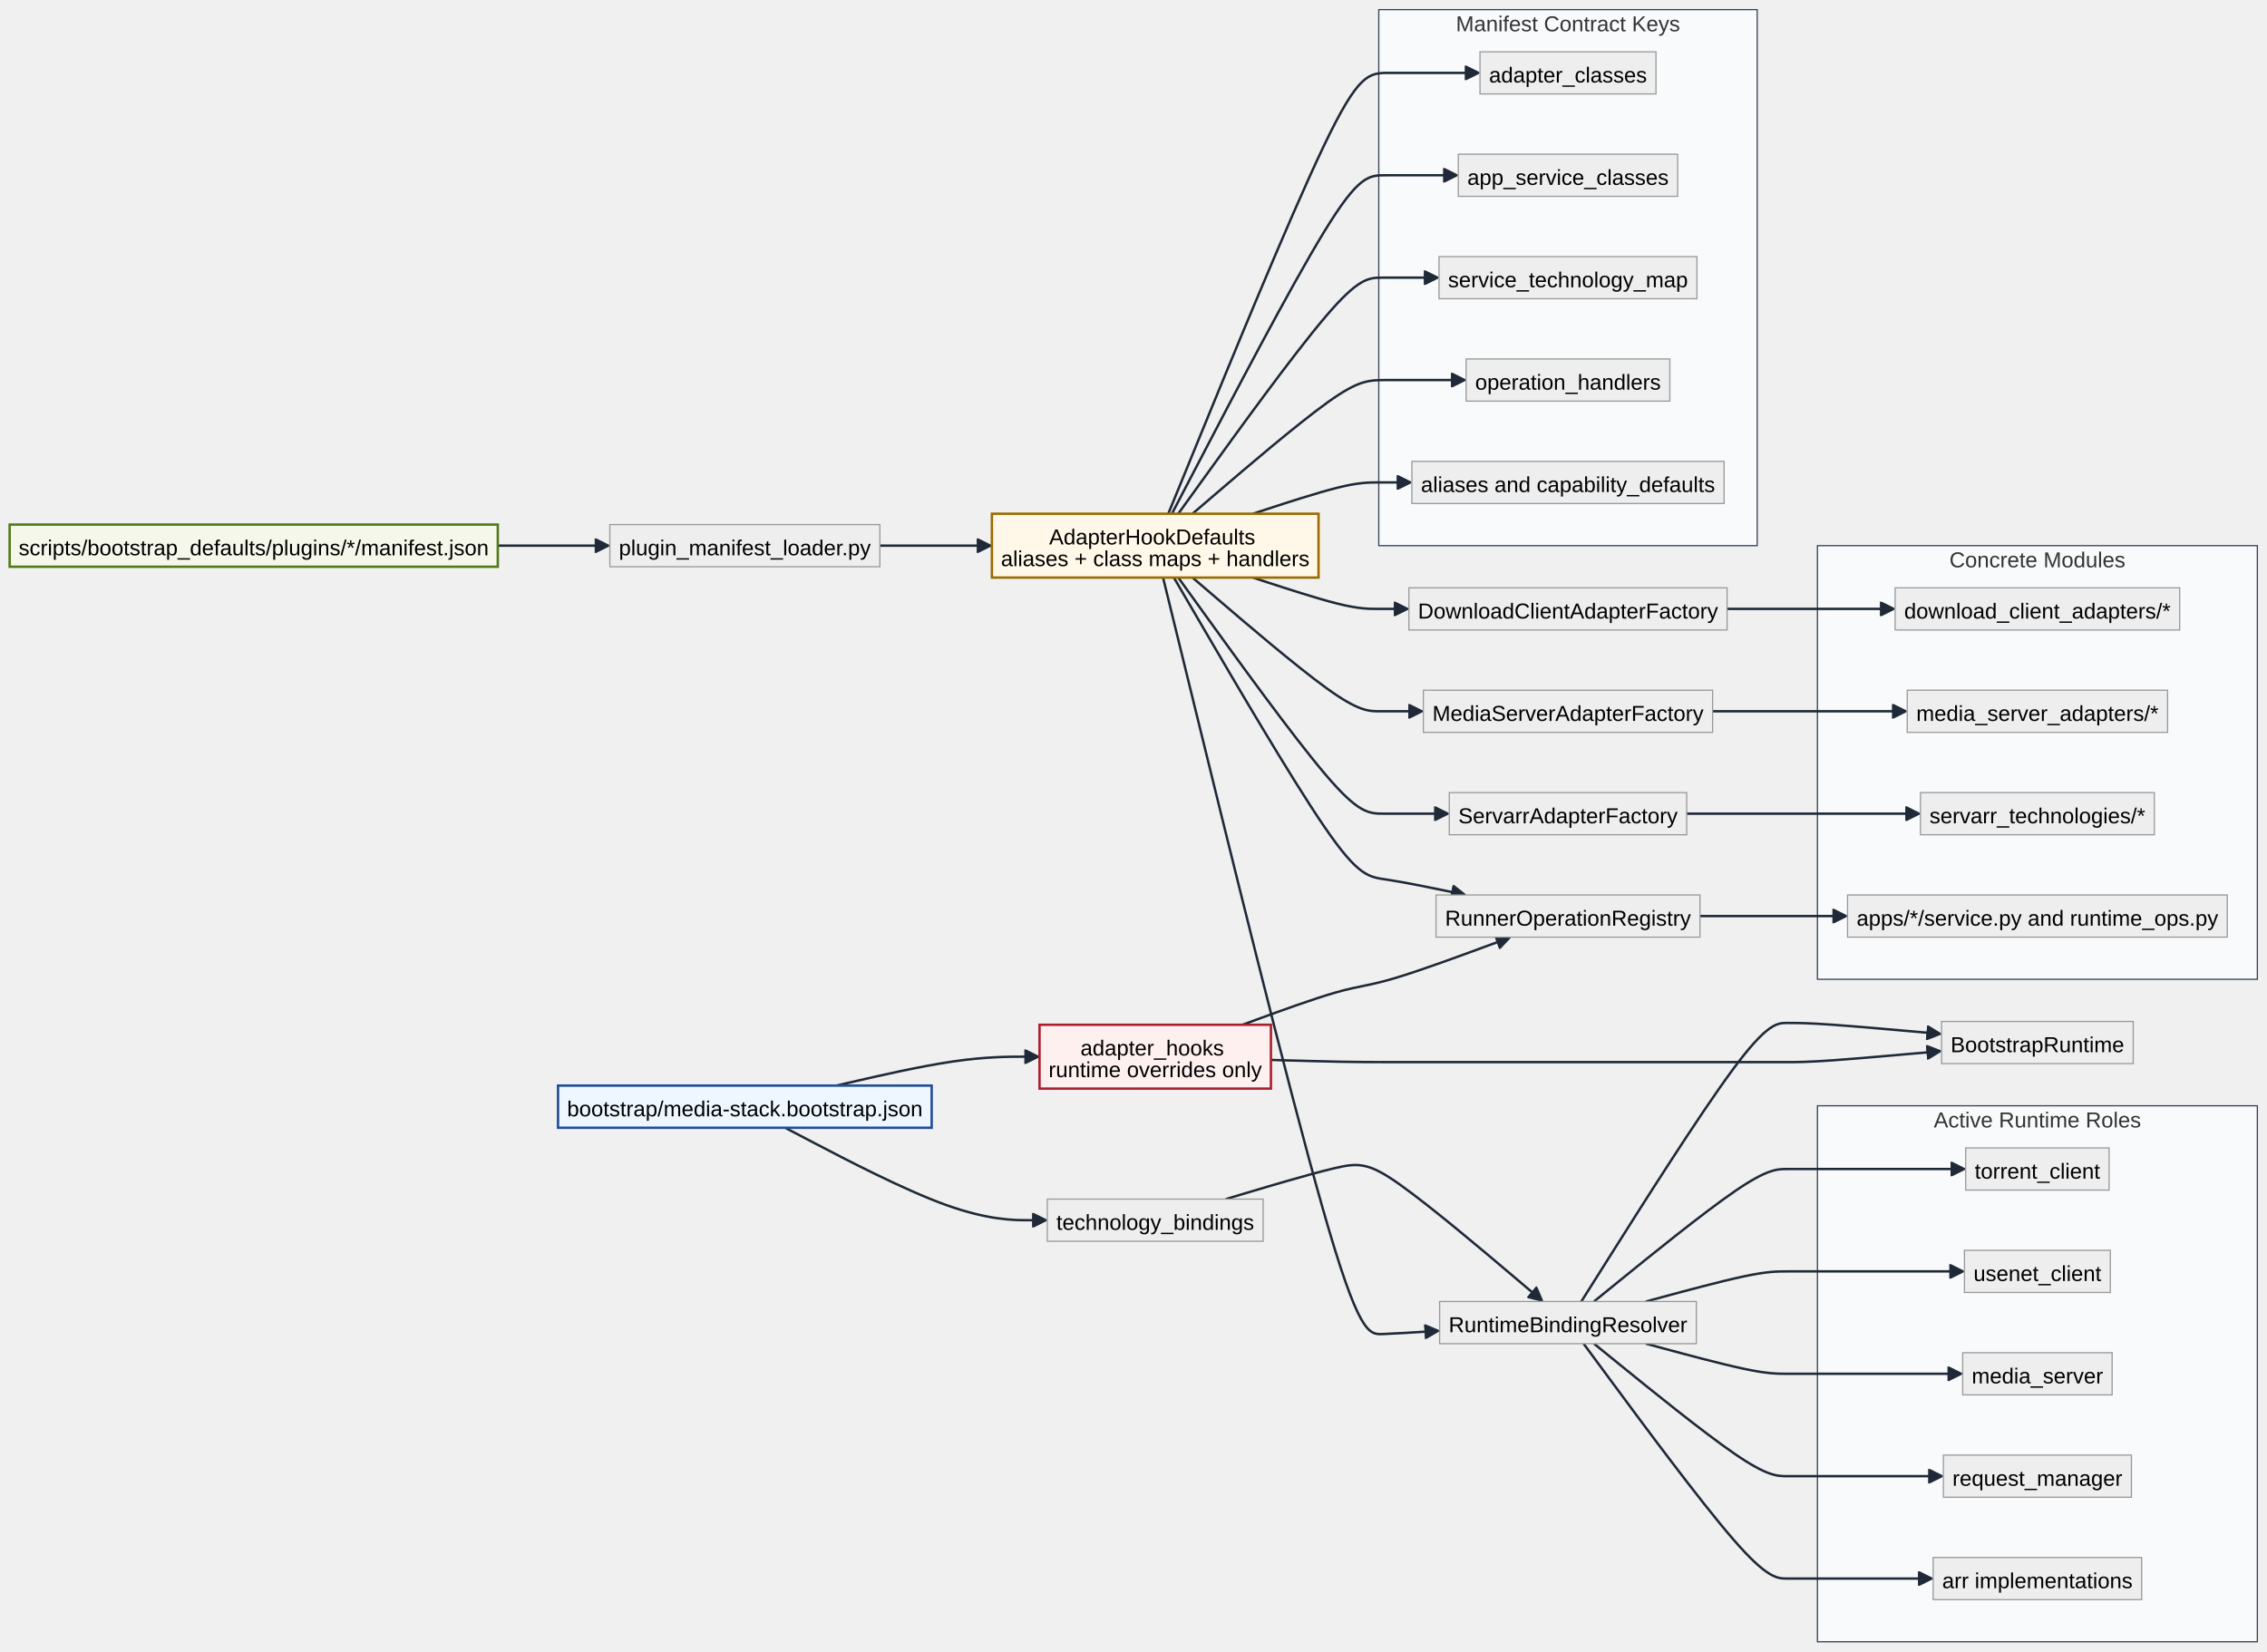
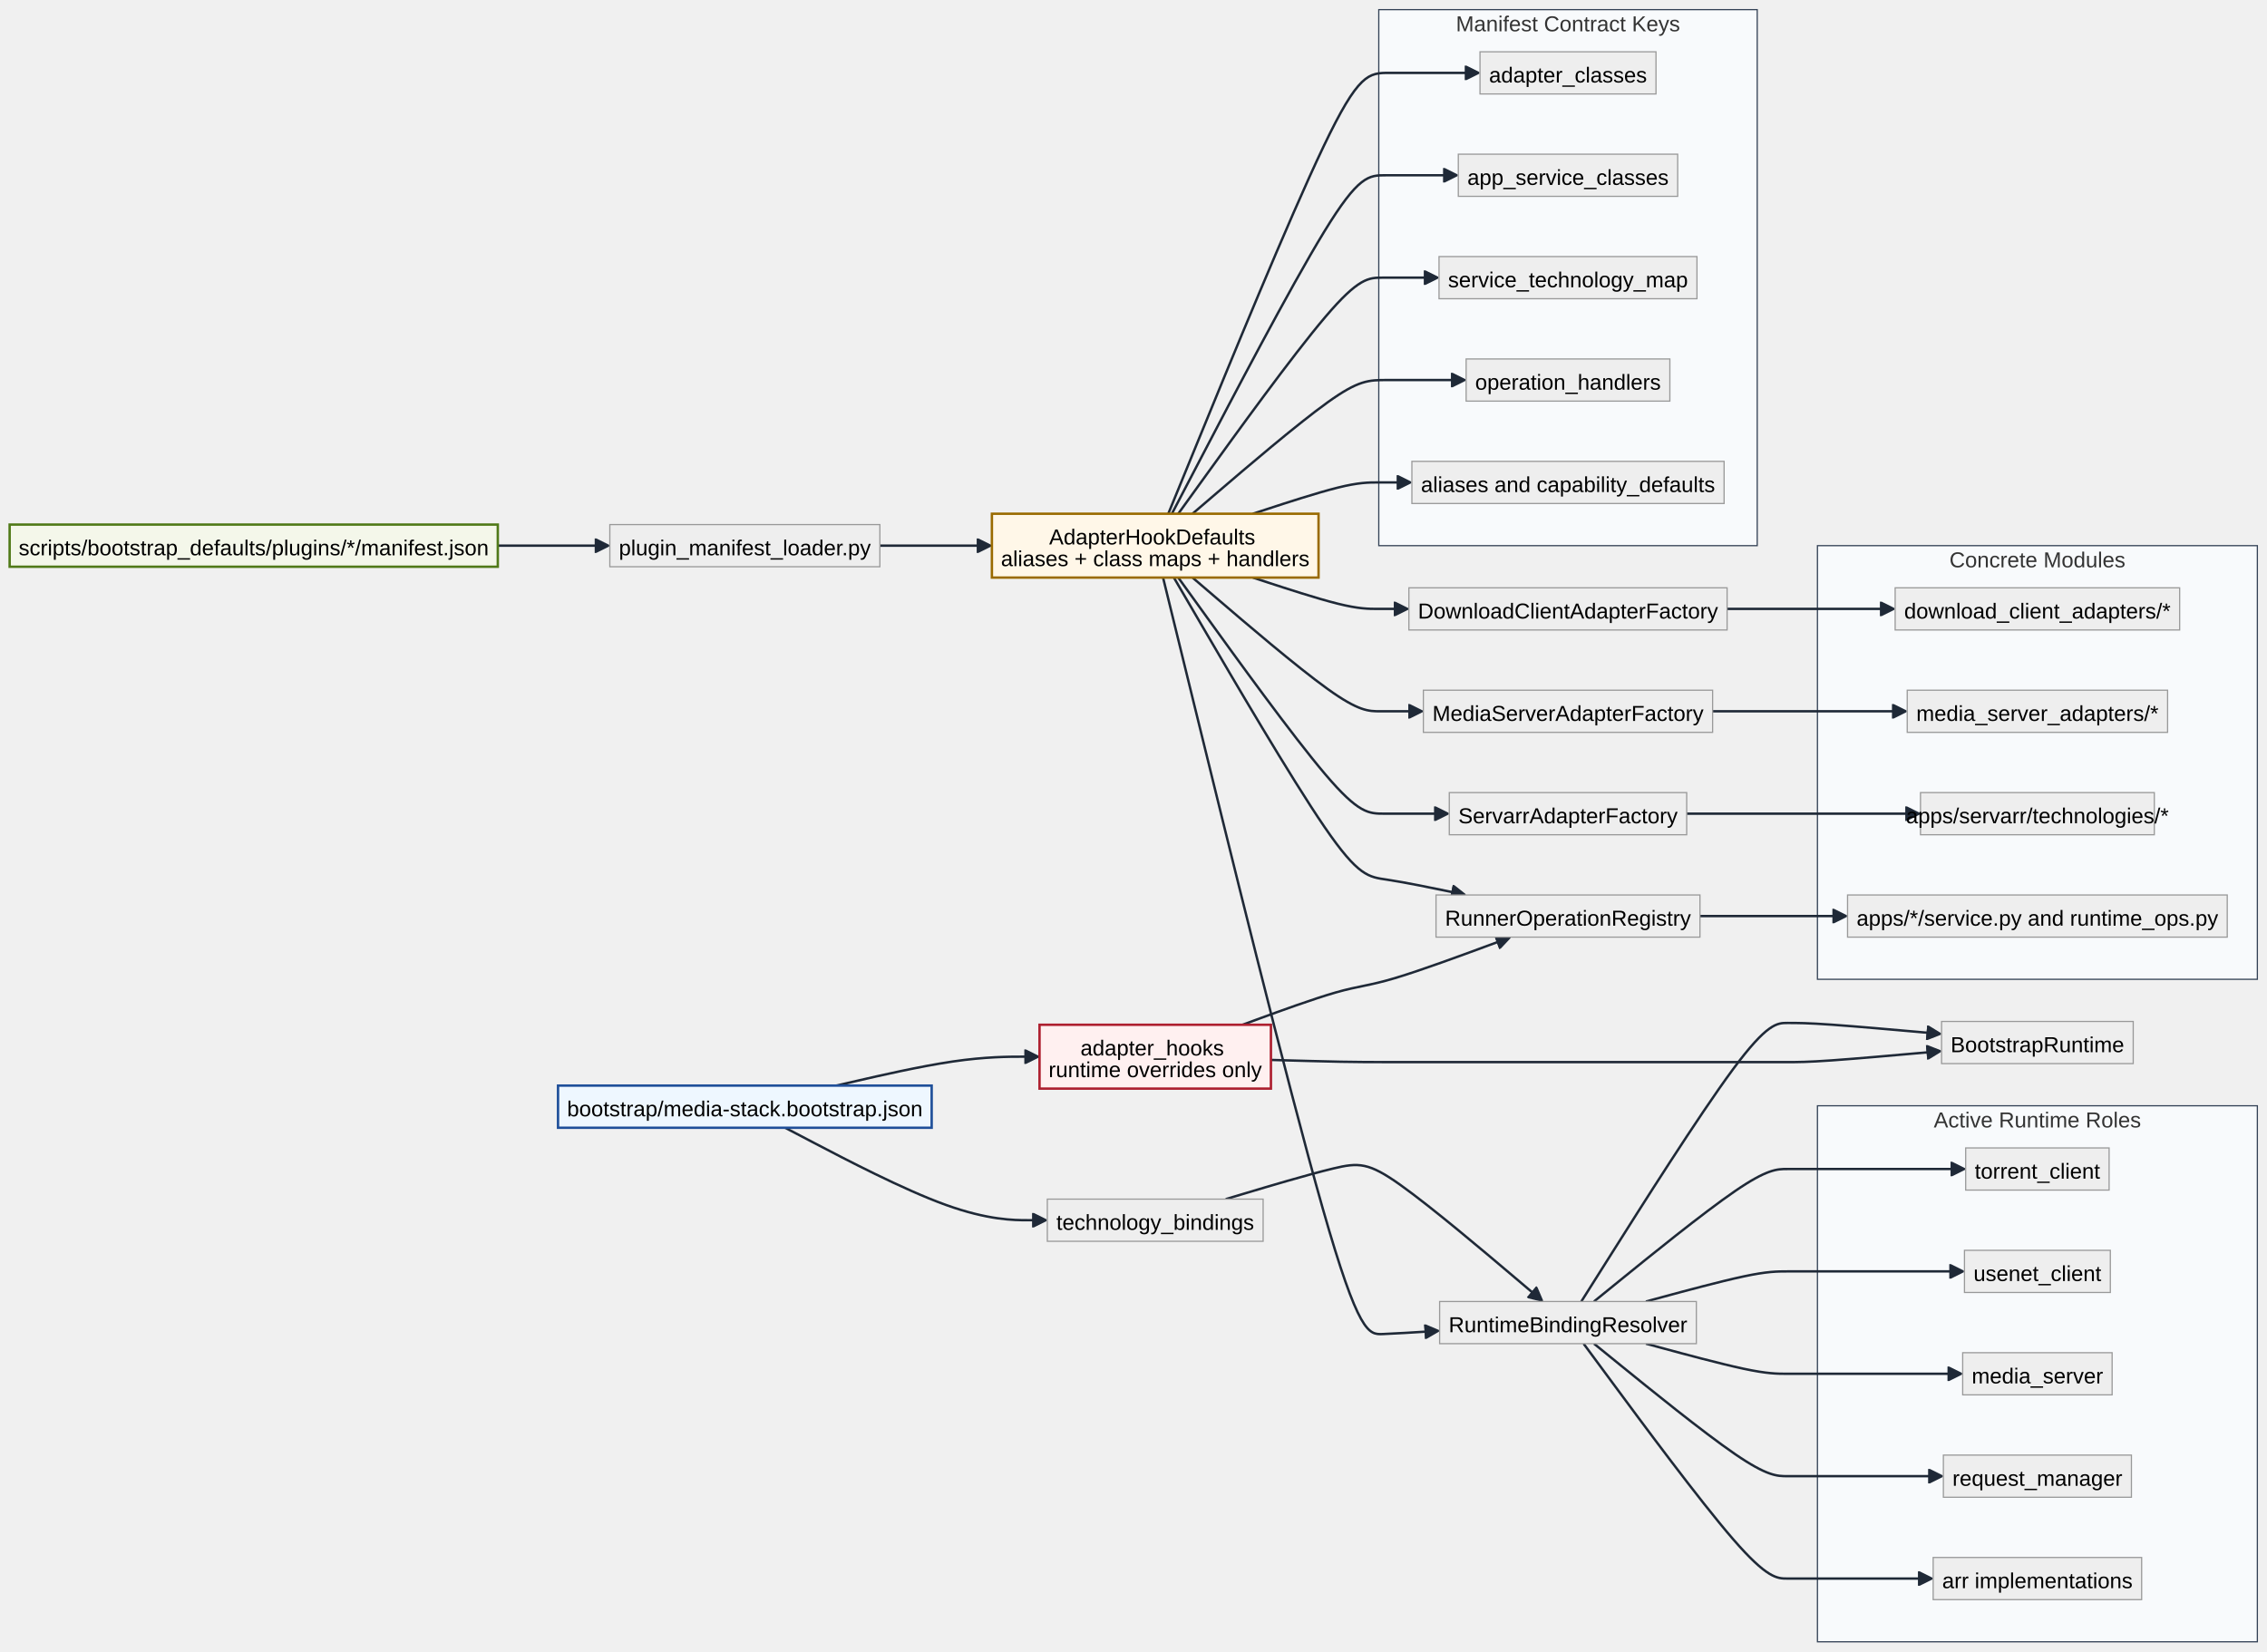
<svg xmlns="http://www.w3.org/2000/svg" id="my-svg" width="100%" style="max-width: 1881.83px; background-color: white;" viewBox="-8 -8 1881.828 1371" role="graphics-document document" aria-roledescription="flowchart-v2">
  <style>#my-svg{font-family:"trebuchet ms",verdana,arial,sans-serif;font-size:18px;fill:#000000;}#my-svg .error-icon{fill:#552222;}#my-svg .error-text{fill:#552222;stroke:#552222;}#my-svg .edge-thickness-normal{stroke-width:2px;}#my-svg .edge-thickness-thick{stroke-width:3.5px;}#my-svg .edge-pattern-solid{stroke-dasharray:0;}#my-svg .edge-pattern-dashed{stroke-dasharray:3;}#my-svg .edge-pattern-dotted{stroke-dasharray:2;}#my-svg .marker{fill:#1f2937;stroke:#1f2937;}#my-svg .marker.cross{stroke:#1f2937;}#my-svg svg{font-family:"trebuchet ms",verdana,arial,sans-serif;font-size:18px;}#my-svg .label{font-family:"trebuchet ms",verdana,arial,sans-serif;color:#000000;}#my-svg .cluster-label text{fill:#333;}#my-svg .cluster-label span,#my-svg p{color:#333;}#my-svg .label text,#my-svg span,#my-svg p{fill:#000000;color:#000000;}#my-svg .node rect,#my-svg .node circle,#my-svg .node ellipse,#my-svg .node polygon,#my-svg .node path{fill:#eee;stroke:#999;stroke-width:1px;}#my-svg .flowchart-label text{text-anchor:middle;}#my-svg .node .katex path{fill:#000;stroke:#000;stroke-width:1px;}#my-svg .node .label{text-align:center;}#my-svg .node.clickable{cursor:pointer;}#my-svg .arrowheadPath{fill:#333333;}#my-svg .edgePath .path{stroke:#1f2937;stroke-width:2.0px;}#my-svg .flowchart-link{stroke:#1f2937;fill:none;}#my-svg .edgeLabel{background-color:white;text-align:center;}#my-svg .edgeLabel rect{opacity:0.5;background-color:white;fill:white;}#my-svg .labelBkg{background-color:rgba(255, 255, 255, 0.5);}#my-svg .cluster rect{fill:#f8fafc;stroke:#334155;stroke-width:1px;}#my-svg .cluster text{fill:#333;}#my-svg .cluster span,#my-svg p{color:#333;}#my-svg div.mermaidTooltip{position:absolute;text-align:center;max-width:200px;padding:2px;font-family:"trebuchet ms",verdana,arial,sans-serif;font-size:12px;background:#fef9c3;border:1px solid #707070;border-radius:2px;pointer-events:none;z-index:100;}#my-svg .flowchartTitleText{text-anchor:middle;font-size:18px;fill:#000000;}#my-svg :root{--mermaid-font-family:"trebuchet ms",verdana,arial,sans-serif;}</style>
  <g>
    <marker id="my-svg_flowchart-pointEnd" class="marker flowchart" viewBox="0 0 10 10" refX="6" refY="5" markerUnits="userSpaceOnUse" markerWidth="12" markerHeight="12" orient="auto">
      <path d="M 0 0 L 10 5 L 0 10 z" class="arrowMarkerPath" style="stroke-width: 1; stroke-dasharray: 1, 0;" />
    </marker>
    <marker id="my-svg_flowchart-pointStart" class="marker flowchart" viewBox="0 0 10 10" refX="4.5" refY="5" markerUnits="userSpaceOnUse" markerWidth="12" markerHeight="12" orient="auto">
      <path d="M 0 5 L 10 10 L 10 0 z" class="arrowMarkerPath" style="stroke-width: 1; stroke-dasharray: 1, 0;" />
    </marker>
    <marker id="my-svg_flowchart-circleEnd" class="marker flowchart" viewBox="0 0 10 10" refX="11" refY="5" markerUnits="userSpaceOnUse" markerWidth="11" markerHeight="11" orient="auto">
      <circle cx="5" cy="5" r="5" class="arrowMarkerPath" style="stroke-width: 1; stroke-dasharray: 1, 0;" />
    </marker>
    <marker id="my-svg_flowchart-circleStart" class="marker flowchart" viewBox="0 0 10 10" refX="-1" refY="5" markerUnits="userSpaceOnUse" markerWidth="11" markerHeight="11" orient="auto">
      <circle cx="5" cy="5" r="5" class="arrowMarkerPath" style="stroke-width: 1; stroke-dasharray: 1, 0;" />
    </marker>
    <marker id="my-svg_flowchart-crossEnd" class="marker cross flowchart" viewBox="0 0 11 11" refX="12" refY="5.2" markerUnits="userSpaceOnUse" markerWidth="11" markerHeight="11" orient="auto">
      <path d="M 1,1 l 9,9 M 10,1 l -9,9" class="arrowMarkerPath" style="stroke-width: 2; stroke-dasharray: 1, 0;" />
    </marker>
    <marker id="my-svg_flowchart-crossStart" class="marker cross flowchart" viewBox="0 0 11 11" refX="-1" refY="5.2" markerUnits="userSpaceOnUse" markerWidth="11" markerHeight="11" orient="auto">
      <path d="M 1,1 l 9,9 M 10,1 l -9,9" class="arrowMarkerPath" style="stroke-width: 2; stroke-dasharray: 1, 0;" />
    </marker>
    <g class="root">
      <g class="clusters">
        <g class="cluster default flowchart-label" id="Impl">
          <rect style="" rx="0" ry="0" x="1500.656" y="445" width="365.172" height="360" />
          <g class="cluster-label" transform="translate(1683.242, 445)">
            <text style="">
              <tspan xml:space="preserve" dy="1em" x="0" class="row">Concrete Modules</tspan>
            </text>
          </g>
        </g>
        <g class="cluster default flowchart-label" id="Contracts">
          <rect style="" rx="0" ry="0" x="1136.516" y="0" width="314.141" height="445" />
          <g class="cluster-label" transform="translate(1293.586, 0)">
            <text style="">
              <tspan xml:space="preserve" dy="1em" x="0" class="row">Manifest Contract Keys</tspan>
            </text>
          </g>
        </g>
        <g class="cluster default flowchart-label" id="Roles">
          <rect style="" rx="0" ry="0" x="1500.656" y="910" width="365.172" height="445" />
          <g class="cluster-label" transform="translate(1683.242, 910)">
            <text style="">
              <tspan xml:space="preserve" dy="1em" x="0" class="row">Active Runtime Roles</tspan>
            </text>
          </g>
        </g>
      </g>
      <g class="edgePaths">
        <path d="M643.733,928.25L668.173,941.042C692.614,953.833,741.494,979.417,776.885,992.208C812.275,1005,834.175,1005,845.125,1005L856.075,1005" id="L-CFG-BIND-0" class=" edge-thickness-normal edge-pattern-solid flowchart-link LS-CFG LE-BIND" style="fill:none;" marker-end="url(#my-svg_flowchart-pointEnd)" />
        <path d="M1009.487,987.5L1026.491,982.417C1043.496,977.333,1077.506,967.167,1098.677,962.083C1119.849,957,1128.182,957,1154.409,975.679C1180.635,994.358,1224.755,1031.717,1246.814,1050.396L1268.874,1069.075" id="L-BIND-RES-0" class=" edge-thickness-normal edge-pattern-solid flowchart-link LS-BIND LE-RES" style="fill:none;" marker-end="url(#my-svg_flowchart-pointEnd)" />
        <path d="M686.233,893.25L703.59,889.25C720.947,885.25,755.661,877.25,782.89,873.25C810.119,869.25,829.863,869.25,839.734,869.25L849.606,869.25" id="L-CFG-RH-0" class=" edge-thickness-normal edge-pattern-solid flowchart-link LS-CFG LE-RH" style="fill:none;" marker-end="url(#my-svg_flowchart-pointEnd)" />
        <path d="M405.219,445L409.385,445C413.552,445,421.885,445,436.502,445C451.119,445,472.019,445,482.469,445L492.919,445" id="L-PM-LOAD-0" class=" edge-thickness-normal edge-pattern-solid flowchart-link LS-PM LE-LOAD" style="fill:none;" marker-end="url(#my-svg_flowchart-pointEnd)" />
        <path d="M722.375,445L733.708,445C745.042,445,767.708,445,782.325,445C796.942,445,803.508,445,806.792,445L810.075,445" id="L-LOAD-DEF-0" class=" edge-thickness-normal edge-pattern-solid flowchart-link LS-LOAD LE-DEF" style="fill:none;" marker-end="url(#my-svg_flowchart-pointEnd)" />
        <path d="M961.786,418.5L986.741,357.5C1011.696,296.5,1061.606,174.5,1090.727,113.5C1119.849,52.5,1128.182,52.5,1145.47,52.5C1162.757,52.5,1188.998,52.5,1202.118,52.5L1215.239,52.5" id="L-DEF-C1-0" class=" edge-thickness-normal edge-pattern-solid flowchart-link LS-DEF LE-C1" style="fill:none;" marker-end="url(#my-svg_flowchart-pointEnd)" />
        <path d="M964.783,418.5L989.239,371.667C1013.694,324.833,1062.605,231.167,1091.227,184.333C1119.849,137.5,1128.182,137.5,1142.47,137.5C1156.757,137.5,1176.998,137.5,1187.118,137.5L1197.239,137.5" id="L-DEF-C2-0" class=" edge-thickness-normal edge-pattern-solid flowchart-link LS-DEF LE-C2" style="fill:none;" marker-end="url(#my-svg_flowchart-pointEnd)" />
        <path d="M970.069,418.5L993.644,385.833C1017.218,353.167,1064.367,287.833,1092.108,255.167C1119.849,222.5,1128.182,222.5,1139.8,222.5C1151.418,222.5,1166.321,222.5,1173.772,222.5L1181.223,222.5" id="L-DEF-C3-0" class=" edge-thickness-normal edge-pattern-solid flowchart-link LS-DEF LE-C3" style="fill:none;" marker-end="url(#my-svg_flowchart-pointEnd)" />
        <path d="M981.892,418.5L1003.496,400C1025.1,381.5,1068.308,344.5,1094.078,326C1119.849,307.5,1128.182,307.5,1143.55,307.5C1158.918,307.5,1181.321,307.5,1192.522,307.5L1203.723,307.5" id="L-DEF-C4-0" class=" edge-thickness-normal edge-pattern-solid flowchart-link LS-DEF LE-C4" style="fill:none;" marker-end="url(#my-svg_flowchart-pointEnd)" />
        <path d="M1031.995,418.5L1045.249,414.167C1058.502,409.833,1085.009,401.167,1102.429,396.833C1119.849,392.5,1128.182,392.5,1136.046,392.5C1143.91,392.5,1151.305,392.5,1155.003,392.5L1158.7,392.5" id="L-DEF-C5-0" class=" edge-thickness-normal edge-pattern-solid flowchart-link LS-DEF LE-C5" style="fill:none;" marker-end="url(#my-svg_flowchart-pointEnd)" />
        <path d="M957.442,471.5L983.121,576.25C1008.8,681,1060.158,890.5,1090.003,995.25C1119.849,1100,1128.182,1100,1139.887,1099.52C1151.591,1099.04,1166.667,1098.08,1174.204,1097.601L1181.742,1097.121" id="L-DEF-RES-0" class=" edge-thickness-normal edge-pattern-solid flowchart-link LS-DEF LE-RES" style="fill:none;" marker-end="url(#my-svg_flowchart-pointEnd)" />
        <path d="M1315.145,1072.5L1337.73,1054.167C1360.315,1035.833,1405.486,999.167,1432.238,980.833C1458.99,962.5,1467.323,962.5,1475.656,962.5C1483.99,962.5,1492.323,962.5,1516.115,962.5C1539.908,962.5,1579.159,962.5,1598.785,962.5L1618.411,962.5" id="L-RES-TOR-0" class=" edge-thickness-normal edge-pattern-solid flowchart-link LS-RES LE-TOR" style="fill:none;" marker-end="url(#my-svg_flowchart-pointEnd)" />
        <path d="M1358.262,1072.5L1373.661,1068.333C1389.06,1064.167,1419.858,1055.833,1439.424,1051.667C1458.99,1047.5,1467.323,1047.5,1475.656,1047.5C1483.99,1047.5,1492.323,1047.5,1515.947,1047.5C1539.572,1047.5,1578.488,1047.5,1597.945,1047.5L1617.403,1047.5" id="L-RES-USE-0" class=" edge-thickness-normal edge-pattern-solid flowchart-link LS-RES LE-USE" style="fill:none;" marker-end="url(#my-svg_flowchart-pointEnd)" />
        <path d="M1358.262,1107.5L1373.661,1111.667C1389.06,1115.833,1419.858,1124.167,1439.424,1128.333C1458.99,1132.5,1467.323,1132.5,1475.656,1132.5C1483.99,1132.5,1492.323,1132.5,1515.7,1132.5C1539.076,1132.5,1577.496,1132.5,1596.706,1132.5L1615.916,1132.5" id="L-RES-MED-0" class=" edge-thickness-normal edge-pattern-solid flowchart-link LS-RES LE-MED" style="fill:none;" marker-end="url(#my-svg_flowchart-pointEnd)" />
        <path d="M1315.145,1107.5L1337.73,1125.833C1360.315,1144.167,1405.486,1180.833,1432.238,1199.167C1458.99,1217.5,1467.323,1217.5,1475.656,1217.5C1483.99,1217.5,1492.323,1217.5,1513.029,1217.5C1533.735,1217.5,1566.815,1217.5,1583.354,1217.5L1599.894,1217.5" id="L-RES-RQM-0" class=" edge-thickness-normal edge-pattern-solid flowchart-link LS-RES LE-RQM" style="fill:none;" marker-end="url(#my-svg_flowchart-pointEnd)" />
        <path d="M1306.521,1107.5L1330.544,1140C1354.566,1172.5,1402.611,1237.5,1430.8,1270C1458.99,1302.5,1467.323,1302.5,1475.656,1302.5C1483.99,1302.5,1492.323,1302.5,1511.615,1302.5C1530.908,1302.5,1561.159,1302.5,1576.285,1302.5L1591.411,1302.5" id="L-RES-ARR-0" class=" edge-thickness-normal edge-pattern-solid flowchart-link LS-RES LE-ARR" style="fill:none;" marker-end="url(#my-svg_flowchart-pointEnd)" />
        <path d="M1304.636,1072.5L1328.973,1033.958C1353.309,995.417,1401.983,918.333,1430.486,879.792C1458.99,841.25,1467.323,841.25,1475.656,841.25C1483.99,841.25,1492.323,841.25,1512.784,842.7C1533.245,844.15,1565.835,847.051,1582.129,848.501L1598.424,849.951" id="L-RES-RT-0" class=" edge-thickness-normal edge-pattern-solid flowchart-link LS-RES LE-RT" style="fill:none;" marker-end="url(#my-svg_flowchart-pointEnd)" />
        <path d="M1031.995,471.5L1045.249,475.833C1058.502,480.167,1085.009,488.833,1102.429,493.167C1119.849,497.5,1128.182,497.5,1135.632,497.5C1143.082,497.5,1149.649,497.5,1152.932,497.5L1156.216,497.5" id="L-DEF-DLF-0" class=" edge-thickness-normal edge-pattern-solid flowchart-link LS-DEF LE-DLF" style="fill:none;" marker-end="url(#my-svg_flowchart-pointEnd)" />
        <path d="M981.892,471.5L1003.496,490C1025.1,508.5,1068.308,545.5,1094.078,564C1119.849,582.5,1128.182,582.5,1137.635,582.5C1147.087,582.5,1157.659,582.5,1162.945,582.5L1168.231,582.5" id="L-DEF-MSF-0" class=" edge-thickness-normal edge-pattern-solid flowchart-link LS-DEF LE-MSF" style="fill:none;" marker-end="url(#my-svg_flowchart-pointEnd)" />
        <path d="M970.069,471.5L993.644,504.167C1017.218,536.833,1064.367,602.167,1092.108,634.833C1119.849,667.5,1128.182,667.5,1141.221,667.5C1154.259,667.5,1172.003,667.5,1180.875,667.5L1189.747,667.5" id="L-DEF-SAF-0" class=" edge-thickness-normal edge-pattern-solid flowchart-link LS-DEF LE-SAF" style="fill:none;" marker-end="url(#my-svg_flowchart-pointEnd)" />
        <path d="M966.418,471.5L990.601,512.917C1014.784,554.333,1063.15,637.167,1091.499,678.583C1119.849,720,1128.182,720,1143.566,722.321C1158.95,724.642,1181.385,729.284,1192.602,731.605L1203.82,733.926" id="L-DEF-OPREG-0" class=" edge-thickness-normal edge-pattern-solid flowchart-link LS-DEF LE-OPREG" style="fill:none;" marker-end="url(#my-svg_flowchart-pointEnd)" />
        <path d="M1023.373,842.75L1038.063,837.375C1052.754,832,1082.135,821.25,1100.992,815.875C1119.849,810.5,1128.182,810.5,1149.8,804.056C1171.418,797.612,1206.32,784.724,1223.771,778.28L1241.222,771.836" id="L-RH-OPREG-0" class=" edge-thickness-normal edge-pattern-solid flowchart-link LS-RH LE-OPREG" style="fill:none;" marker-end="url(#my-svg_flowchart-pointEnd)" />
        <path d="M1046.984,871.942L1057.74,872.243C1068.495,872.544,1090.005,873.147,1104.927,873.449C1119.849,873.75,1128.182,873.75,1158.527,873.75C1188.872,873.75,1241.229,873.75,1293.586,873.75C1345.943,873.75,1398.299,873.75,1428.645,873.75C1458.99,873.75,1467.323,873.75,1475.656,873.75C1483.99,873.75,1492.323,873.75,1512.784,872.3C1533.245,870.85,1565.835,867.949,1582.129,866.499L1598.424,865.049" id="L-RH-RT-0" class=" edge-thickness-normal edge-pattern-solid flowchart-link LS-RH LE-RT" style="fill:none;" marker-end="url(#my-svg_flowchart-pointEnd)" />
        <path d="M1425.656,497.5L1429.823,497.5C1433.99,497.5,1442.323,497.5,1450.656,497.5C1458.99,497.5,1467.323,497.5,1475.656,497.5C1483.99,497.5,1492.323,497.5,1506.356,497.5C1520.39,497.5,1540.123,497.5,1549.99,497.5L1559.856,497.5" id="L-DLF-TCA-0" class=" edge-thickness-normal edge-pattern-solid flowchart-link LS-DLF LE-TCA" style="fill:none;" marker-end="url(#my-svg_flowchart-pointEnd)" />
        <path d="M1413.641,582.5L1419.81,582.5C1425.979,582.5,1438.318,582.5,1448.654,582.5C1458.99,582.5,1467.323,582.5,1475.656,582.5C1483.99,582.5,1492.323,582.5,1508.027,582.5C1523.731,582.5,1546.805,582.5,1558.342,582.5L1569.88,582.5" id="L-MSF-MSA-0" class=" edge-thickness-normal edge-pattern-solid flowchart-link LS-MSF LE-MSA" style="fill:none;" marker-end="url(#my-svg_flowchart-pointEnd)" />
        <path d="M1392.125,667.5L1401.88,667.5C1411.635,667.5,1431.146,667.5,1445.068,667.5C1458.99,667.5,1467.323,667.5,1475.656,667.5C1483.99,667.5,1492.323,667.5,1509.861,667.5C1527.4,667.5,1554.144,667.5,1567.516,667.5L1580.888,667.5" id="L-SAF-SVA-0" class=" edge-thickness-normal edge-pattern-solid flowchart-link LS-SAF LE-SVA" style="fill:none;" marker-end="url(#my-svg_flowchart-pointEnd)" />
        <path d="M1403.141,752.5L1411.06,752.5C1418.979,752.5,1434.818,752.5,1446.904,752.5C1458.99,752.5,1467.323,752.5,1475.656,752.5C1483.99,752.5,1492.323,752.5,1499.773,752.5C1507.223,752.5,1513.79,752.5,1517.073,752.5L1520.356,752.5" id="L-OPREG-APS-0" class=" edge-thickness-normal edge-pattern-solid flowchart-link LS-OPREG LE-APS" style="fill:none;" marker-end="url(#my-svg_flowchart-pointEnd)" />
      </g>
      <g class="edgeLabels">
        <g class="edgeLabel">
          <g class="label" transform="translate(0, 0)">
            <rect rx="0" ry="0" width="0" height="0" />
            <text style="">
              <tspan xml:space="preserve" dy="1em" x="0" class="row" />
            </text>
          </g>
        </g>
        <g class="edgeLabel">
          <g class="label" transform="translate(0, 0)">
            <rect rx="0" ry="0" width="0" height="0" />
            <text style="">
              <tspan xml:space="preserve" dy="1em" x="0" class="row" />
            </text>
          </g>
        </g>
        <g class="edgeLabel">
          <g class="label" transform="translate(0, 0)">
            <rect rx="0" ry="0" width="0" height="0" />
            <text style="">
              <tspan xml:space="preserve" dy="1em" x="0" class="row" />
            </text>
          </g>
        </g>
        <g class="edgeLabel">
          <g class="label" transform="translate(0, 0)">
            <rect rx="0" ry="0" width="0" height="0" />
            <text style="">
              <tspan xml:space="preserve" dy="1em" x="0" class="row" />
            </text>
          </g>
        </g>
        <g class="edgeLabel">
          <g class="label" transform="translate(0, 0)">
            <rect rx="0" ry="0" width="0" height="0" />
            <text style="">
              <tspan xml:space="preserve" dy="1em" x="0" class="row" />
            </text>
          </g>
        </g>
        <g class="edgeLabel">
          <g class="label" transform="translate(0, 0)">
            <rect rx="0" ry="0" width="0" height="0" />
            <text style="">
              <tspan xml:space="preserve" dy="1em" x="0" class="row" />
            </text>
          </g>
        </g>
        <g class="edgeLabel">
          <g class="label" transform="translate(0, 0)">
            <rect rx="0" ry="0" width="0" height="0" />
            <text style="">
              <tspan xml:space="preserve" dy="1em" x="0" class="row" />
            </text>
          </g>
        </g>
        <g class="edgeLabel">
          <g class="label" transform="translate(0, 0)">
            <rect rx="0" ry="0" width="0" height="0" />
            <text style="">
              <tspan xml:space="preserve" dy="1em" x="0" class="row" />
            </text>
          </g>
        </g>
        <g class="edgeLabel">
          <g class="label" transform="translate(0, 0)">
            <rect rx="0" ry="0" width="0" height="0" />
            <text style="">
              <tspan xml:space="preserve" dy="1em" x="0" class="row" />
            </text>
          </g>
        </g>
        <g class="edgeLabel">
          <g class="label" transform="translate(0, 0)">
            <rect rx="0" ry="0" width="0" height="0" />
            <text style="">
              <tspan xml:space="preserve" dy="1em" x="0" class="row" />
            </text>
          </g>
        </g>
        <g class="edgeLabel">
          <g class="label" transform="translate(0, 0)">
            <rect rx="0" ry="0" width="0" height="0" />
            <text style="">
              <tspan xml:space="preserve" dy="1em" x="0" class="row" />
            </text>
          </g>
        </g>
        <g class="edgeLabel">
          <g class="label" transform="translate(0, 0)">
            <rect rx="0" ry="0" width="0" height="0" />
            <text style="">
              <tspan xml:space="preserve" dy="1em" x="0" class="row" />
            </text>
          </g>
        </g>
        <g class="edgeLabel">
          <g class="label" transform="translate(0, 0)">
            <rect rx="0" ry="0" width="0" height="0" />
            <text style="">
              <tspan xml:space="preserve" dy="1em" x="0" class="row" />
            </text>
          </g>
        </g>
        <g class="edgeLabel">
          <g class="label" transform="translate(0, 0)">
            <rect rx="0" ry="0" width="0" height="0" />
            <text style="">
              <tspan xml:space="preserve" dy="1em" x="0" class="row" />
            </text>
          </g>
        </g>
        <g class="edgeLabel">
          <g class="label" transform="translate(0, 0)">
            <rect rx="0" ry="0" width="0" height="0" />
            <text style="">
              <tspan xml:space="preserve" dy="1em" x="0" class="row" />
            </text>
          </g>
        </g>
        <g class="edgeLabel">
          <g class="label" transform="translate(0, 0)">
            <rect rx="0" ry="0" width="0" height="0" />
            <text style="">
              <tspan xml:space="preserve" dy="1em" x="0" class="row" />
            </text>
          </g>
        </g>
        <g class="edgeLabel">
          <g class="label" transform="translate(0, 0)">
            <rect rx="0" ry="0" width="0" height="0" />
            <text style="">
              <tspan xml:space="preserve" dy="1em" x="0" class="row" />
            </text>
          </g>
        </g>
        <g class="edgeLabel">
          <g class="label" transform="translate(0, 0)">
            <rect rx="0" ry="0" width="0" height="0" />
            <text style="">
              <tspan xml:space="preserve" dy="1em" x="0" class="row" />
            </text>
          </g>
        </g>
        <g class="edgeLabel">
          <g class="label" transform="translate(0, 0)">
            <rect rx="0" ry="0" width="0" height="0" />
            <text style="">
              <tspan xml:space="preserve" dy="1em" x="0" class="row" />
            </text>
          </g>
        </g>
        <g class="edgeLabel">
          <g class="label" transform="translate(0, 0)">
            <rect rx="0" ry="0" width="0" height="0" />
            <text style="">
              <tspan xml:space="preserve" dy="1em" x="0" class="row" />
            </text>
          </g>
        </g>
        <g class="edgeLabel">
          <g class="label" transform="translate(0, 0)">
            <rect rx="0" ry="0" width="0" height="0" />
            <text style="">
              <tspan xml:space="preserve" dy="1em" x="0" class="row" />
            </text>
          </g>
        </g>
        <g class="edgeLabel">
          <g class="label" transform="translate(0, 0)">
            <rect rx="0" ry="0" width="0" height="0" />
            <text style="">
              <tspan xml:space="preserve" dy="1em" x="0" class="row" />
            </text>
          </g>
        </g>
        <g class="edgeLabel">
          <g class="label" transform="translate(0, 0)">
            <rect rx="0" ry="0" width="0" height="0" />
            <text style="">
              <tspan xml:space="preserve" dy="1em" x="0" class="row" />
            </text>
          </g>
        </g>
        <g class="edgeLabel">
          <g class="label" transform="translate(0, 0)">
            <rect rx="0" ry="0" width="0" height="0" />
            <text style="">
              <tspan xml:space="preserve" dy="1em" x="0" class="row" />
            </text>
          </g>
        </g>
        <g class="edgeLabel">
          <g class="label" transform="translate(0, 0)">
            <rect rx="0" ry="0" width="0" height="0" />
            <text style="">
              <tspan xml:space="preserve" dy="1em" x="0" class="row" />
            </text>
          </g>
        </g>
        <g class="edgeLabel">
          <g class="label" transform="translate(0, 0)">
            <rect rx="0" ry="0" width="0" height="0" />
            <text style="">
              <tspan xml:space="preserve" dy="1em" x="0" class="row" />
            </text>
          </g>
        </g>
        <g class="edgeLabel">
          <g class="label" transform="translate(0, 0)">
            <rect rx="0" ry="0" width="0" height="0" />
            <text style="">
              <tspan xml:space="preserve" dy="1em" x="0" class="row" />
            </text>
          </g>
        </g>
      </g>
      <g class="nodes">
        <g class="node default default flowchart-label" id="flowchart-TCA-22" data-node="true" data-id="TCA" transform="translate(1683.242, 497.5)">
          <rect class="basic label-container" style="" rx="0" ry="0" x="-118.086" y="-17.5" width="236.172" height="35" />
          <g class="label" style="" transform="translate(0, -10)">
            <rect />
            <text style="">
              <tspan xml:space="preserve" dy="1em" x="0" class="row">download_client_adapters/*</tspan>
            </text>
          </g>
        </g>
        <g class="node default default flowchart-label" id="flowchart-MSA-23" data-node="true" data-id="MSA" transform="translate(1683.242, 582.5)">
          <rect class="basic label-container" style="" rx="0" ry="0" x="-108.062" y="-17.5" width="216.125" height="35" />
          <g class="label" style="" transform="translate(0, -10)">
            <rect />
            <text style="">
              <tspan xml:space="preserve" dy="1em" x="0" class="row">media_server_adapters/*</tspan>
            </text>
          </g>
        </g>
        <g class="node default default flowchart-label" id="flowchart-SVA-24" data-node="true" data-id="SVA" transform="translate(1683.242, 667.5)">
          <rect class="basic label-container" style="" rx="0" ry="0" x="-97.055" y="-17.5" width="194.109" height="35" />
          <g class="label" style="" transform="translate(0, -10)">
            <rect />
            <text style="">
-               <tspan xml:space="preserve" dy="1em" x="0" class="row">servarr_technologies/*</tspan>
+               <tspan xml:space="preserve" dy="1em" x="0" class="row">apps/servarr/technologies/*</tspan>
            </text>
          </g>
        </g>
        <g class="node default default flowchart-label" id="flowchart-APS-25" data-node="true" data-id="APS" transform="translate(1683.242, 752.5)">
          <rect class="basic label-container" style="" rx="0" ry="0" x="-157.586" y="-17.5" width="315.172" height="35" />
          <g class="label" style="" transform="translate(0, -10)">
            <rect />
            <text style="">
              <tspan xml:space="preserve" dy="1em" x="0" class="row">apps/*/service.py and runtime_ops.py</tspan>
            </text>
          </g>
        </g>
        <g class="node default default flowchart-label" id="flowchart-C1-17" data-node="true" data-id="C1" transform="translate(1293.586, 52.5)">
          <rect class="basic label-container" style="" rx="0" ry="0" x="-73.047" y="-17.5" width="146.094" height="35" />
          <g class="label" style="" transform="translate(0, -10)">
            <rect />
            <text style="">
              <tspan xml:space="preserve" dy="1em" x="0" class="row">adapter_classes</tspan>
            </text>
          </g>
        </g>
        <g class="node default default flowchart-label" id="flowchart-C2-18" data-node="true" data-id="C2" transform="translate(1293.586, 137.5)">
          <rect class="basic label-container" style="" rx="0" ry="0" x="-91.047" y="-17.5" width="182.094" height="35" />
          <g class="label" style="" transform="translate(0, -10)">
            <rect />
            <text style="">
              <tspan xml:space="preserve" dy="1em" x="0" class="row">app_service_classes</tspan>
            </text>
          </g>
        </g>
        <g class="node default default flowchart-label" id="flowchart-C3-19" data-node="true" data-id="C3" transform="translate(1293.586, 222.5)">
          <rect class="basic label-container" style="" rx="0" ry="0" x="-107.062" y="-17.5" width="214.125" height="35" />
          <g class="label" style="" transform="translate(0, -10)">
            <rect />
            <text style="">
              <tspan xml:space="preserve" dy="1em" x="0" class="row">service_technology_map</tspan>
            </text>
          </g>
        </g>
        <g class="node default default flowchart-label" id="flowchart-C4-20" data-node="true" data-id="C4" transform="translate(1293.586, 307.5)">
          <rect class="basic label-container" style="" rx="0" ry="0" x="-84.562" y="-17.5" width="169.125" height="35" />
          <g class="label" style="" transform="translate(0, -10)">
            <rect />
            <text style="">
              <tspan xml:space="preserve" dy="1em" x="0" class="row">operation_handlers</tspan>
            </text>
          </g>
        </g>
        <g class="node default default flowchart-label" id="flowchart-C5-21" data-node="true" data-id="C5" transform="translate(1293.586, 392.5)">
          <rect class="basic label-container" style="" rx="0" ry="0" x="-129.586" y="-17.5" width="259.172" height="35" />
          <g class="label" style="" transform="translate(0, -10)">
            <rect />
            <text style="">
              <tspan xml:space="preserve" dy="1em" x="0" class="row">aliases and capability_defaults</tspan>
            </text>
          </g>
        </g>
        <g class="node default default flowchart-label" id="flowchart-TOR-12" data-node="true" data-id="TOR" transform="translate(1683.242, 962.5)">
          <rect class="basic label-container" style="" rx="0" ry="0" x="-59.531" y="-17.5" width="119.062" height="35" />
          <g class="label" style="" transform="translate(0, -10)">
            <rect />
            <text style="">
              <tspan xml:space="preserve" dy="1em" x="0" class="row">torrent_client</tspan>
            </text>
          </g>
        </g>
        <g class="node default default flowchart-label" id="flowchart-USE-13" data-node="true" data-id="USE" transform="translate(1683.242, 1047.5)">
          <rect class="basic label-container" style="" rx="0" ry="0" x="-60.539" y="-17.5" width="121.078" height="35" />
          <g class="label" style="" transform="translate(0, -10)">
            <rect />
            <text style="">
              <tspan xml:space="preserve" dy="1em" x="0" class="row">usenet_client</tspan>
            </text>
          </g>
        </g>
        <g class="node default default flowchart-label" id="flowchart-MED-14" data-node="true" data-id="MED" transform="translate(1683.242, 1132.5)">
          <rect class="basic label-container" style="" rx="0" ry="0" x="-62.026" y="-17.5" width="124.052" height="35" />
          <g class="label" style="" transform="translate(0, -10)">
            <rect />
            <text style="">
              <tspan xml:space="preserve" dy="1em" x="0" class="row">media_server</tspan>
            </text>
          </g>
        </g>
        <g class="node default default flowchart-label" id="flowchart-RQM-15" data-node="true" data-id="RQM" transform="translate(1683.242, 1217.5)">
          <rect class="basic label-container" style="" rx="0" ry="0" x="-78.048" y="-17.5" width="156.097" height="35" />
          <g class="label" style="" transform="translate(0, -10)">
            <rect />
            <text style="">
              <tspan xml:space="preserve" dy="1em" x="0" class="row">request_manager</tspan>
            </text>
          </g>
        </g>
        <g class="node default default flowchart-label" id="flowchart-ARR-16" data-node="true" data-id="ARR" transform="translate(1683.242, 1302.5)">
          <rect class="basic label-container" style="" rx="0" ry="0" x="-86.531" y="-17.5" width="173.062" height="35" />
          <g class="label" style="" transform="translate(0, -10)">
            <rect />
            <text style="">
              <tspan xml:space="preserve" dy="1em" x="0" class="row">arr implementations</tspan>
            </text>
          </g>
        </g>
        <g class="node default default flowchart-label" id="flowchart-CFG-0" data-node="true" data-id="CFG" transform="translate(610.2969, 910.75)">
          <rect class="basic label-container" style="fill:#eef7ff;stroke:#1f4f99;stroke-width:2px;" rx="0" ry="0" x="-155.078" y="-17.5" width="310.156" height="35" />
          <g class="label" style="" transform="translate(0, -10)">
            <rect />
            <text style="">
              <tspan xml:space="preserve" dy="1em" x="0" class="row">bootstrap/media-stack.bootstrap.json</tspan>
            </text>
          </g>
        </g>
        <g class="node default default flowchart-label" id="flowchart-BIND-1" data-node="true" data-id="BIND" transform="translate(950.9453, 1005)">
          <rect class="basic label-container" style="" rx="0" ry="0" x="-89.57" y="-17.5" width="179.141" height="35" />
          <g class="label" style="" transform="translate(0, -10)">
            <rect />
            <text style="">
              <tspan xml:space="preserve" dy="1em" x="0" class="row">technology_bindings</tspan>
            </text>
          </g>
        </g>
        <g class="node default default flowchart-label" id="flowchart-RH-2" data-node="true" data-id="RH" transform="translate(950.9453, 869.25)">
          <rect class="basic label-container" style="fill:#fff0f0;stroke:#ad1f2f;stroke-width:2px;" rx="0" ry="0" x="-96.039" y="-26.5" width="192.078" height="53" />
          <g class="label" style="" transform="translate(0, -19)">
            <rect />
            <text style="">
              <tspan xml:space="preserve" dy="1em" x="0" class="row">adapter_hooks</tspan>
              <tspan xml:space="preserve" dy="1em" x="0" class="row">runtime overrides only</tspan>
            </text>
          </g>
        </g>
        <g class="node default default flowchart-label" id="flowchart-PM-3" data-node="true" data-id="PM" transform="translate(202.6094, 445)">
          <rect class="basic label-container" style="fill:#f4f7ea;stroke:#507a18;stroke-width:2px;" rx="0" ry="0" x="-202.609" y="-17.5" width="405.219" height="35" />
          <g class="label" style="" transform="translate(0, -10)">
            <rect />
            <text style="">
              <tspan xml:space="preserve" dy="1em" x="0" class="row">scripts/bootstrap_defaults/plugins/*/manifest.json</tspan>
            </text>
          </g>
        </g>
        <g class="node default default flowchart-label" id="flowchart-LOAD-4" data-node="true" data-id="LOAD" transform="translate(610.2969, 445)">
          <rect class="basic label-container" style="" rx="0" ry="0" x="-112.078" y="-17.5" width="224.156" height="35" />
          <g class="label" style="" transform="translate(0, -10)">
            <rect />
            <text style="">
              <tspan xml:space="preserve" dy="1em" x="0" class="row">plugin_manifest_loader.py</tspan>
            </text>
          </g>
        </g>
        <g class="node default default flowchart-label" id="flowchart-DEF-5" data-node="true" data-id="DEF" transform="translate(950.9453, 445)">
          <rect class="basic label-container" style="fill:#fff7e8;stroke:#9a6b00;stroke-width:2px;" rx="0" ry="0" x="-135.57" y="-26.5" width="271.141" height="53" />
          <g class="label" style="" transform="translate(0, -19)">
            <rect />
            <text style="">
              <tspan xml:space="preserve" dy="1em" x="0" class="row">AdapterHookDefaults</tspan>
              <tspan xml:space="preserve" dy="1em" x="0" class="row">aliases + class maps + handlers</tspan>
            </text>
          </g>
        </g>
        <g class="node default default flowchart-label" id="flowchart-RES-6" data-node="true" data-id="RES" transform="translate(1293.586, 1090)">
          <rect class="basic label-container" style="" rx="0" ry="0" x="-106.555" y="-17.5" width="213.109" height="35" />
          <g class="label" style="" transform="translate(0, -10)">
            <rect />
            <text style="">
              <tspan xml:space="preserve" dy="1em" x="0" class="row">RuntimeBindingResolver</tspan>
            </text>
          </g>
        </g>
        <g class="node default default flowchart-label" id="flowchart-RT-7" data-node="true" data-id="RT" transform="translate(1683.242, 857.5)">
          <rect class="basic label-container" style="" rx="0" ry="0" x="-79.539" y="-17.5" width="159.078" height="35" />
          <g class="label" style="" transform="translate(0, -10)">
            <rect />
            <text style="">
              <tspan xml:space="preserve" dy="1em" x="0" class="row">BootstrapRuntime</tspan>
            </text>
          </g>
        </g>
        <g class="node default default flowchart-label" id="flowchart-OPREG-8" data-node="true" data-id="OPREG" transform="translate(1293.586, 752.5)">
          <rect class="basic label-container" style="" rx="0" ry="0" x="-109.555" y="-17.5" width="219.109" height="35" />
          <g class="label" style="" transform="translate(0, -10)">
            <rect />
            <text style="">
              <tspan xml:space="preserve" dy="1em" x="0" class="row">RunnerOperationRegistry</tspan>
            </text>
          </g>
        </g>
        <g class="node default default flowchart-label" id="flowchart-DLF-9" data-node="true" data-id="DLF" transform="translate(1293.586, 497.5)">
          <rect class="basic label-container" style="" rx="0" ry="0" x="-132.07" y="-17.5" width="264.141" height="35" />
          <g class="label" style="" transform="translate(0, -10)">
            <rect />
            <text style="">
              <tspan xml:space="preserve" dy="1em" x="0" class="row">DownloadClientAdapterFactory</tspan>
            </text>
          </g>
        </g>
        <g class="node default default flowchart-label" id="flowchart-MSF-10" data-node="true" data-id="MSF" transform="translate(1293.586, 582.5)">
          <rect class="basic label-container" style="" rx="0" ry="0" x="-120.055" y="-17.5" width="240.109" height="35" />
          <g class="label" style="" transform="translate(0, -10)">
            <rect />
            <text style="">
              <tspan xml:space="preserve" dy="1em" x="0" class="row">MediaServerAdapterFactory</tspan>
            </text>
          </g>
        </g>
        <g class="node default default flowchart-label" id="flowchart-SAF-11" data-node="true" data-id="SAF" transform="translate(1293.586, 667.5)">
          <rect class="basic label-container" style="" rx="0" ry="0" x="-98.539" y="-17.5" width="197.078" height="35" />
          <g class="label" style="" transform="translate(0, -10)">
            <rect />
            <text style="">
              <tspan xml:space="preserve" dy="1em" x="0" class="row">ServarrAdapterFactory</tspan>
            </text>
          </g>
        </g>
      </g>
    </g>
  </g>
</svg>
